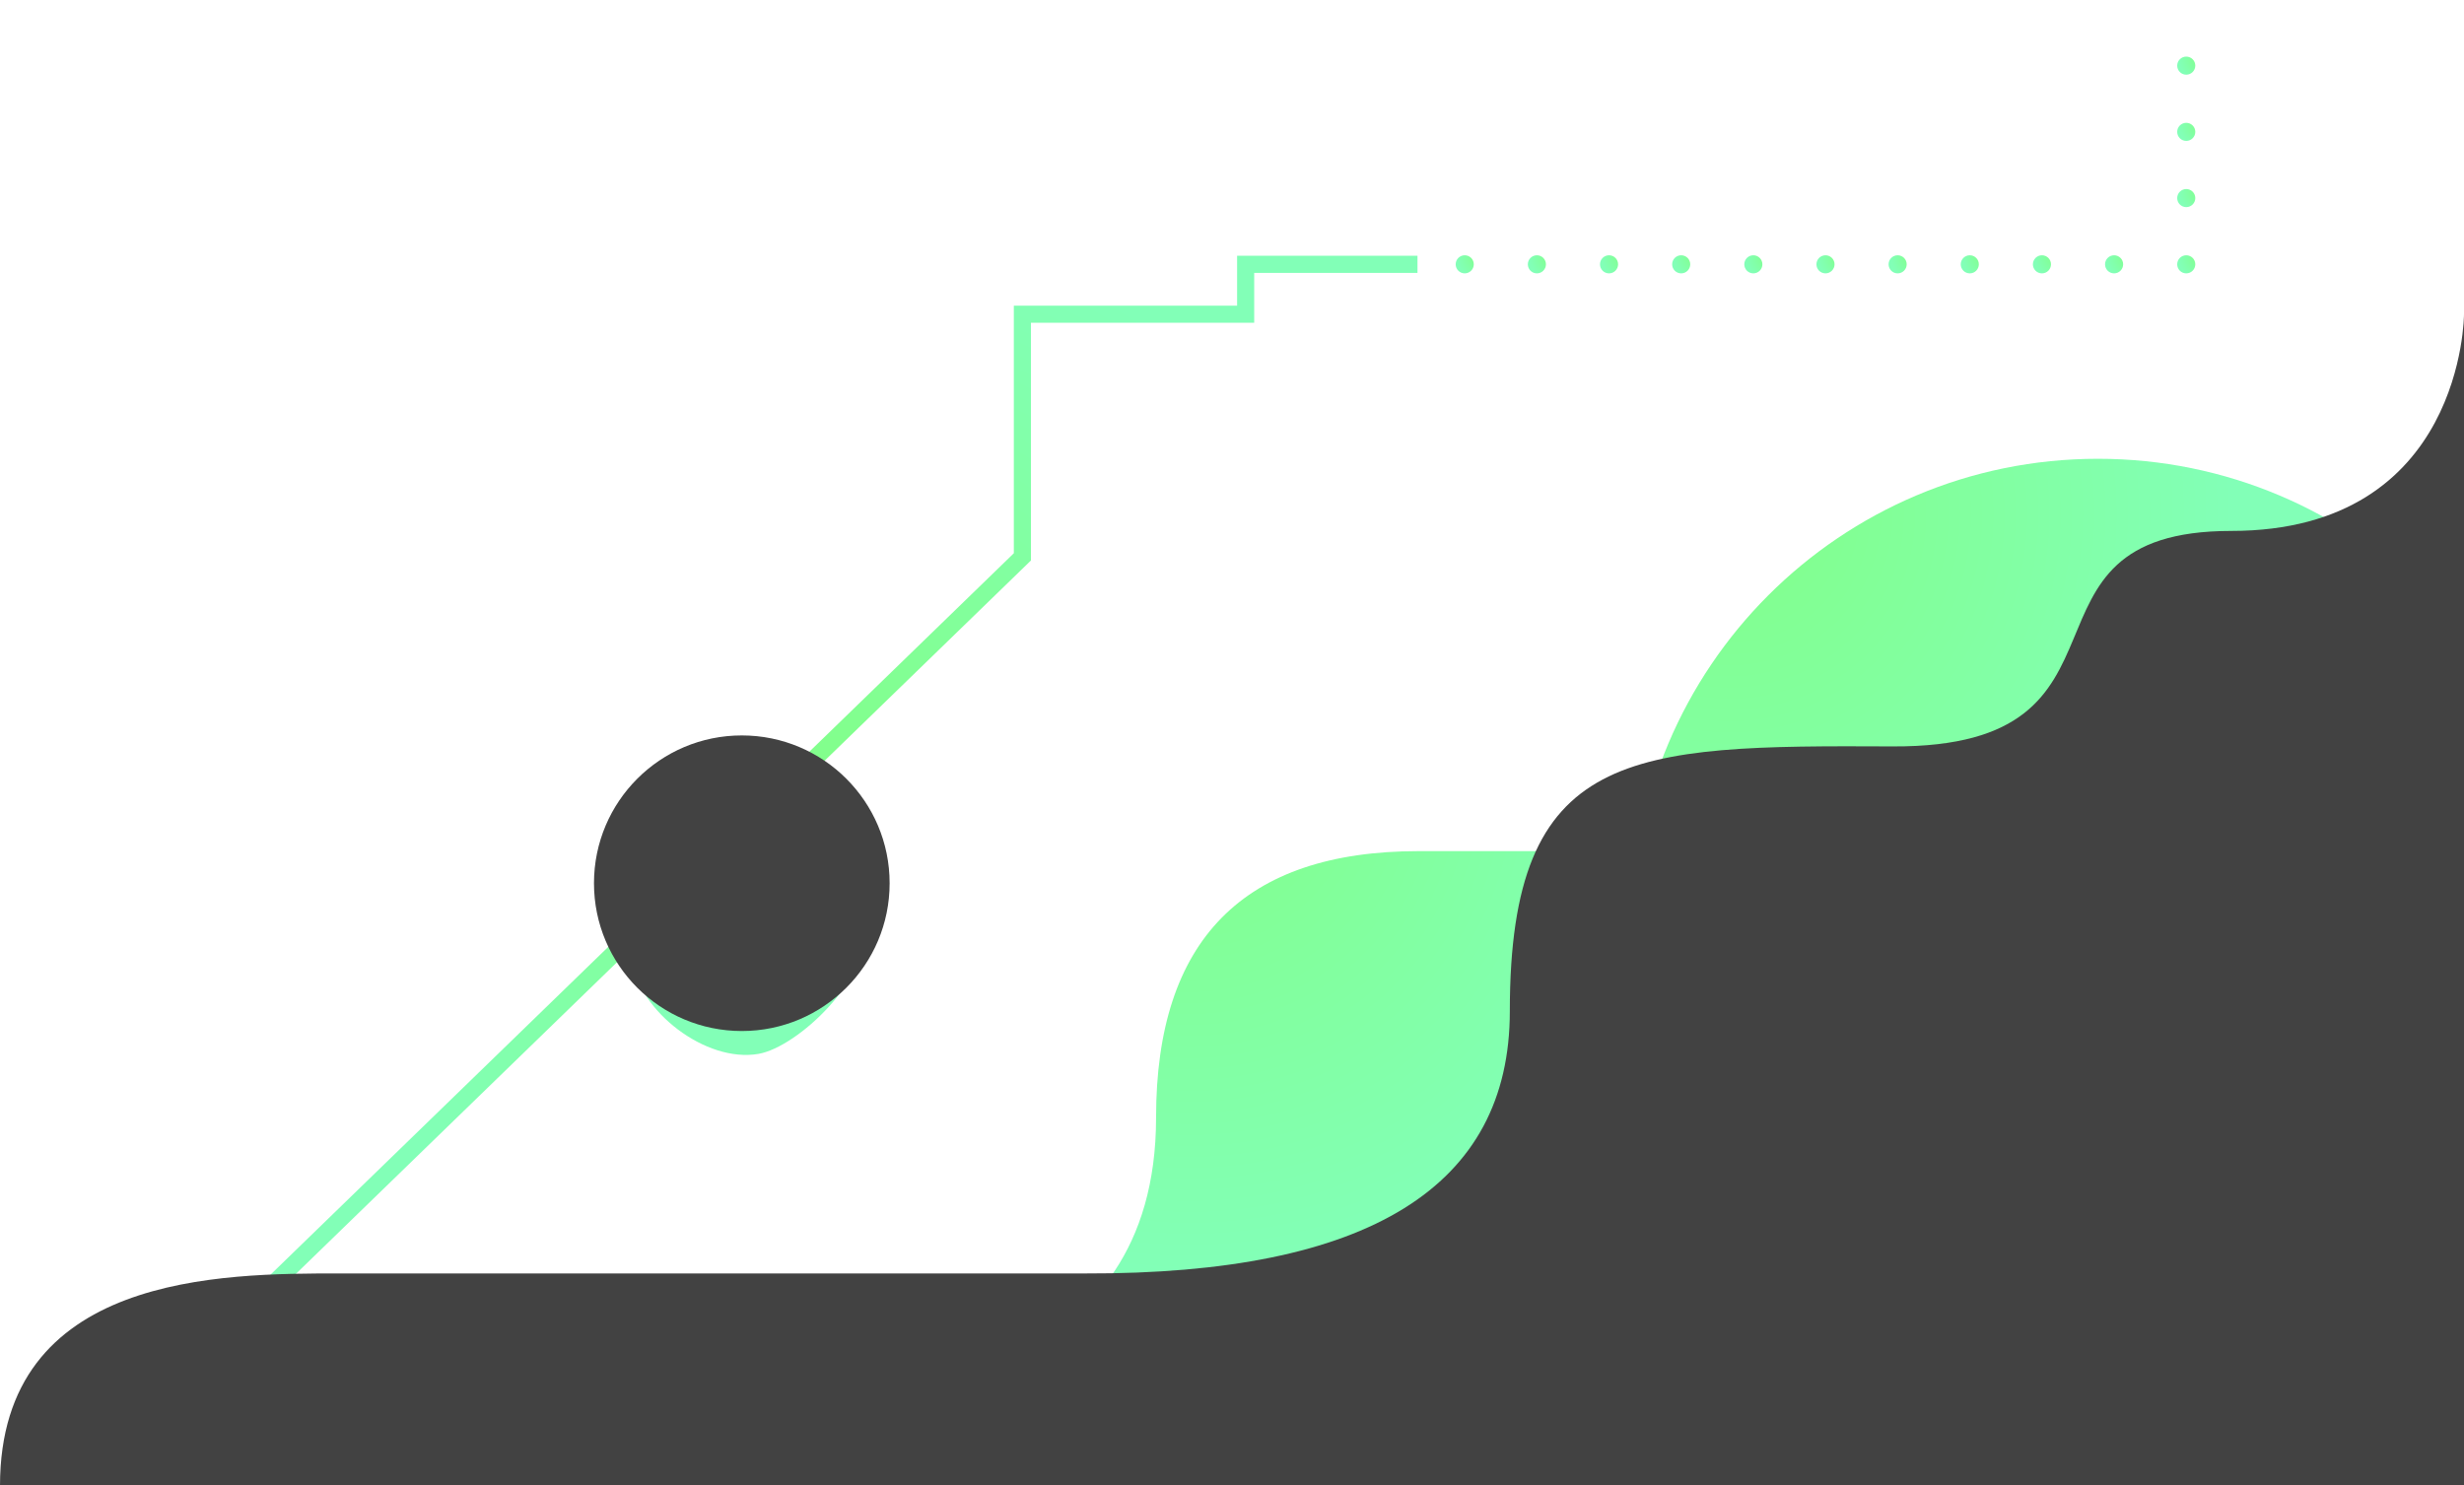
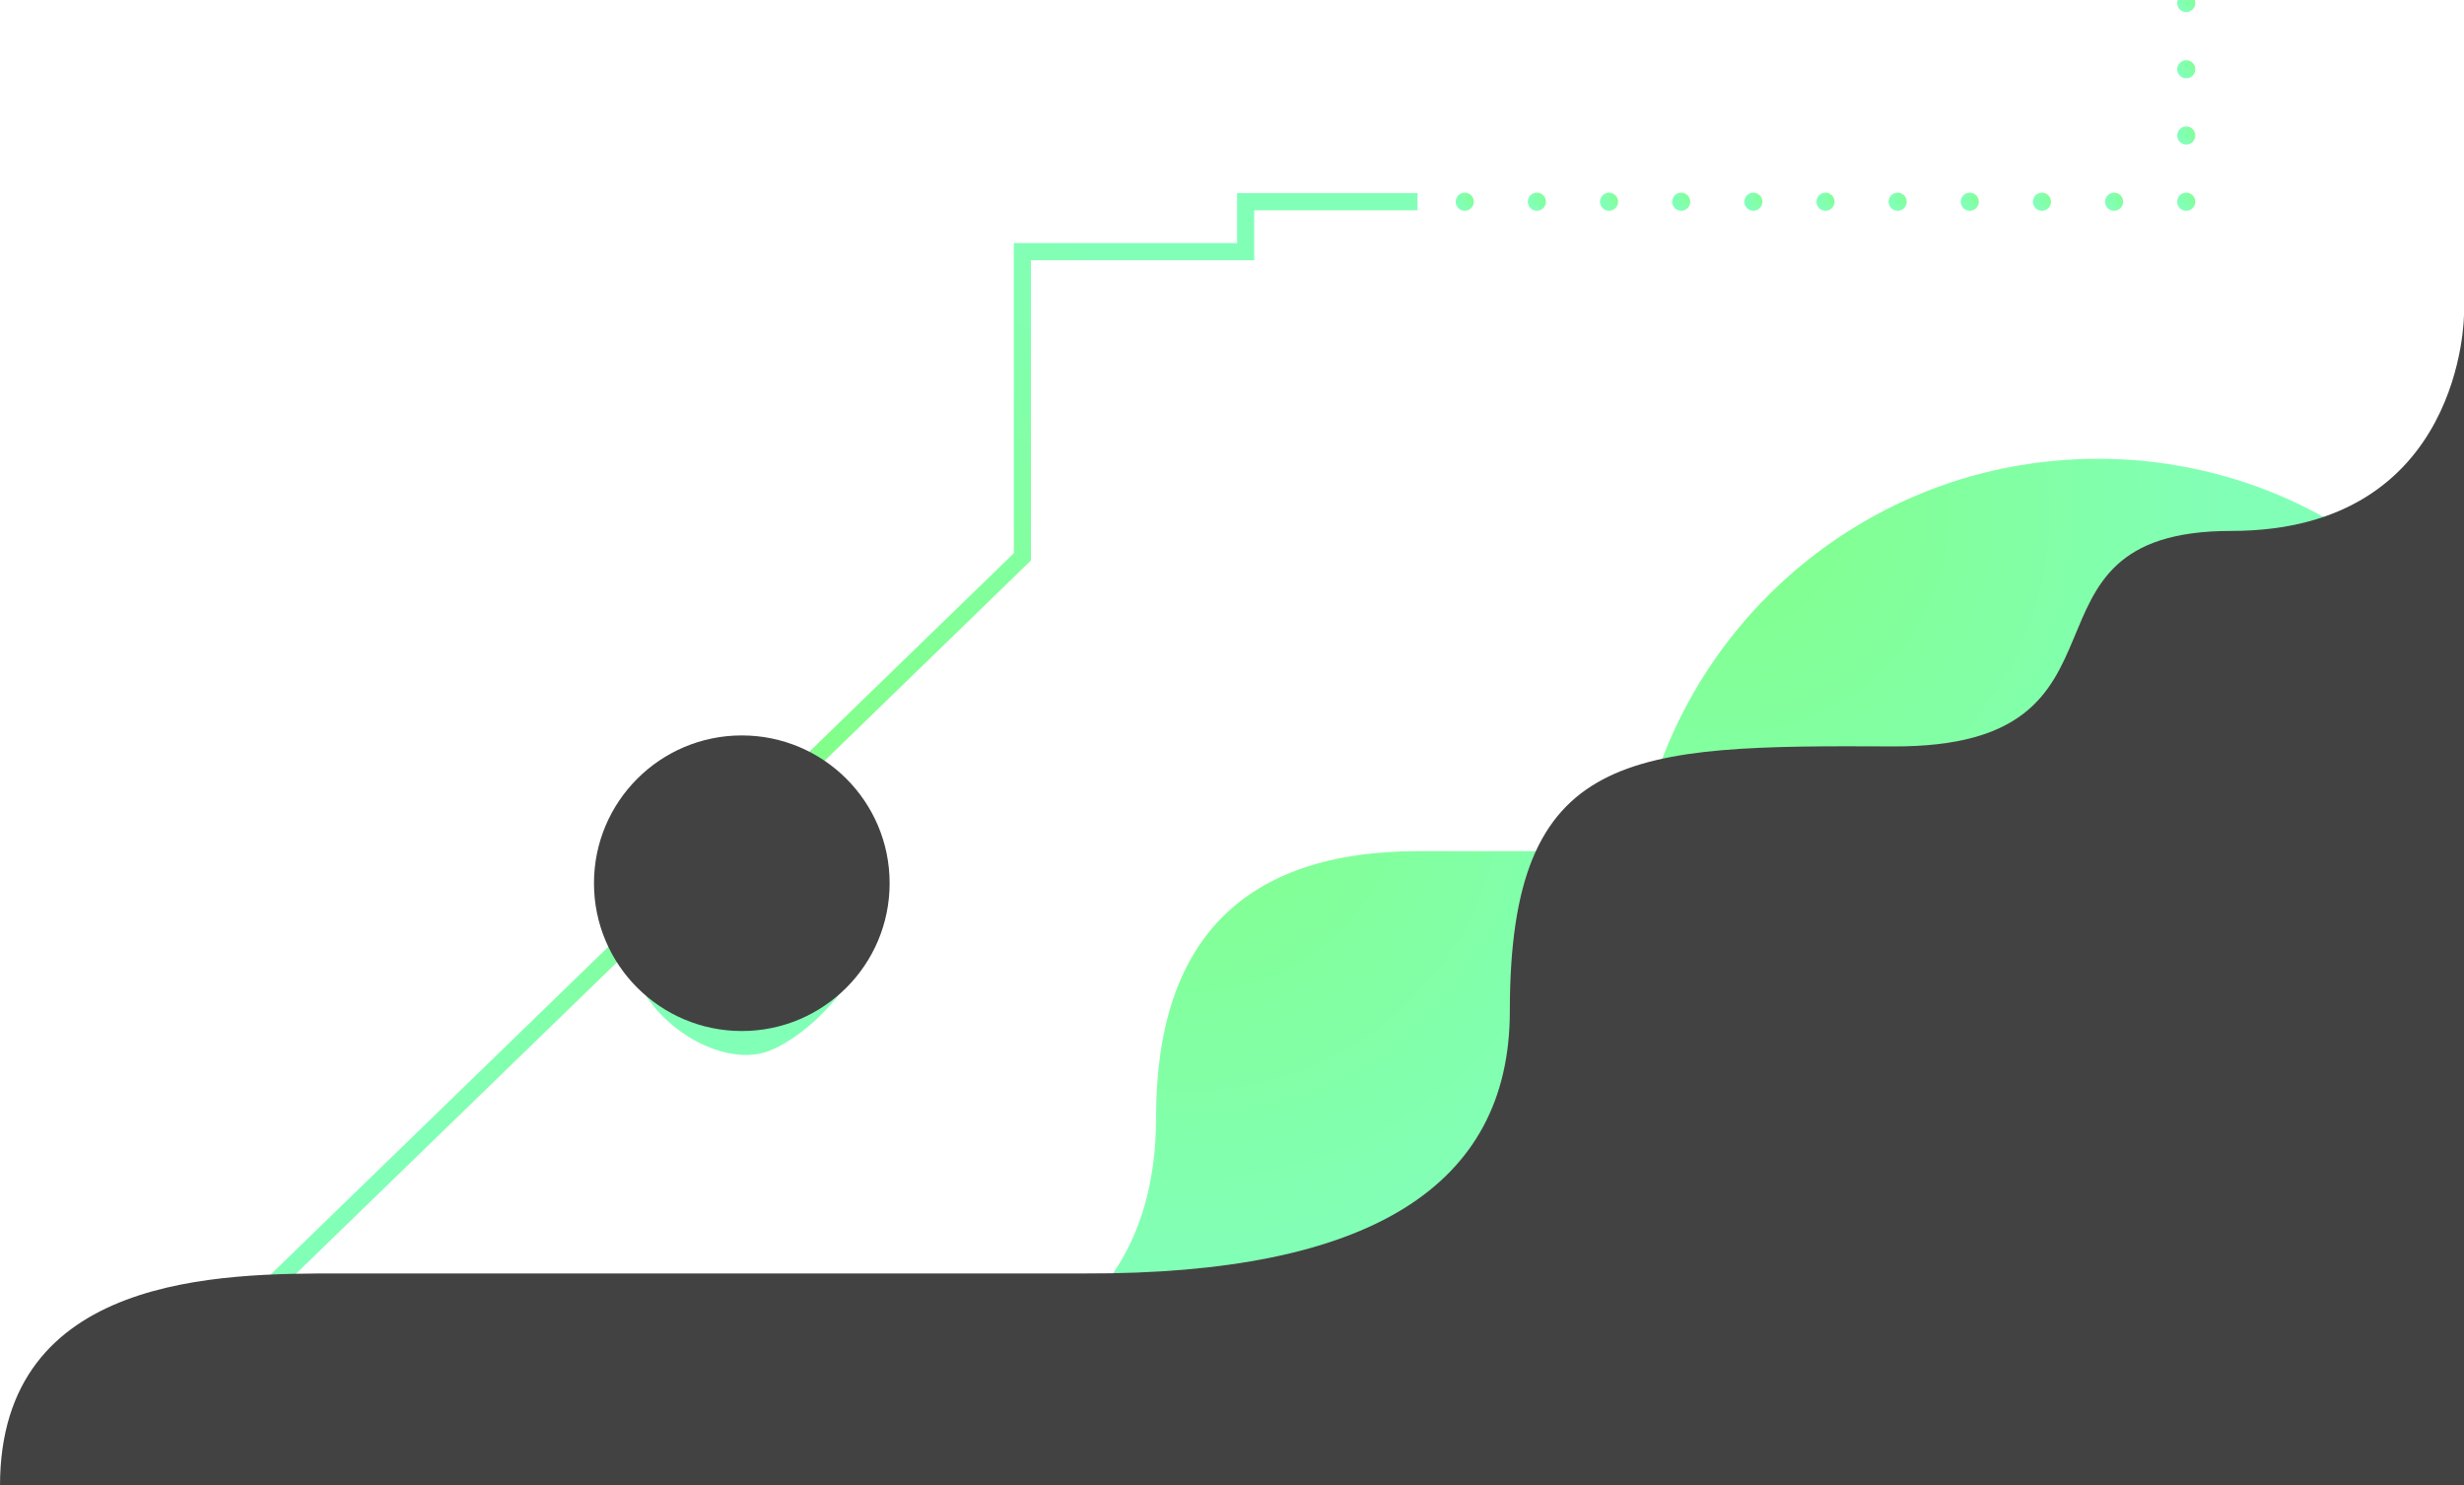
<svg xmlns="http://www.w3.org/2000/svg" version="1.1" id="Capa_1" x="0px" y="0px" width="1440px" height="868px" viewBox="0 0 1440 868" enable-background="new 0 0 1440 868" xml:space="preserve">
-   <radialGradient id="SVGID_1_" cx="103.55" cy="-207.797" r="94.478" gradientTransform="matrix(0.097 0.6574 -0.8115 0.1197 312.12 456.3255)" gradientUnits="userSpaceOnUse">
+   <radialGradient id="SVGID_1_" cx="-398.512" cy="813.806" r="94.478" gradientTransform="matrix(0.097 0.6574 0.8115 -0.1197 -130.9551 858.9202)" gradientUnits="userSpaceOnUse">
    <stop offset="0" style="stop-color:#82FF8A" />
    <stop offset="1" style="stop-color:#82FFB7" />
  </radialGradient>
-   <path fill="url(#SVGID_1_)" d="M505.12,540.799c4.492,30.447-38.904,71.305-61.922,75.241  c-30.729,5.257-69.674-24.719-74.166-55.165c-4.491-30.445,22.332-59.621,59.911-65.165  C466.522,490.167,500.629,510.354,505.12,540.799L505.12,540.799z" />
-   <radialGradient id="SVGID_2_" cx="488.562" cy="455.424" r="323.324" gradientUnits="userSpaceOnUse">
+   <path fill="url(#SVGID_1_)" d="M505.12,540.799c4.492,30.447-38.904,71.305-61.922,75.241  c-30.729,5.257-69.674-24.719-74.166-55.165c-4.491-30.445,22.332-59.621,59.911-65.165  C466.521,490.167,500.629,510.354,505.12,540.799L505.12,540.799z" />
+   <radialGradient id="SVGID_2_" cx="-75.438" cy="665.87" r="332.117" gradientTransform="matrix(1 0 0 -1 564 1103)" gradientUnits="userSpaceOnUse">
    <stop offset="0" style="stop-color:#82FF8A" />
    <stop offset="1" style="stop-color:#82FFB7" />
  </radialGradient>
-   <polyline fill="none" stroke="url(#SVGID_2_)" stroke-width="10" stroke-miterlimit="10" points="152.211,757.76 597.5,325.5   597.5,183.675 727.979,183.675 727.979,154.5 828.396,154.5 " />
-   <radialGradient id="SVGID_3_" cx="773.869" cy="-330.026" r="90.655" gradientTransform="matrix(3.2487 0 0 3.2487 -1502.84 1372.66)" gradientUnits="userSpaceOnUse">
+   <polyline fill="none" stroke="url(#SVGID_2_)" stroke-width="10" stroke-miterlimit="10" points="152.211,757.76 597.5,325.5   597.5,147.088 727.979,147.088 727.979,117.913 828.396,117.913 " />
+   <radialGradient id="SVGID_3_" cx="434.483" cy="1344.081" r="90.655" gradientTransform="matrix(3.2487 0 0 -3.2487 -400.2762 4667.019)" gradientUnits="userSpaceOnUse">
    <stop offset="0" style="stop-color:#82FF8A" />
    <stop offset="1" style="stop-color:#82FFB7" />
  </radialGradient>
-   <path fill="url(#SVGID_3_)" d="M1226.061,268.171c150.449,0,272.406,121.96,272.406,272.408  c0,150.45-121.957,272.409-272.406,272.409S953.65,691.029,953.65,540.579C953.65,390.131,1075.611,268.171,1226.061,268.171z" />
-   <radialGradient id="SVGID_4_" cx="377.592" cy="-242.41" r="289.147" gradientTransform="matrix(1 0 0 1 318 697)" gradientUnits="userSpaceOnUse">
+   <path fill="url(#SVGID_3_)" d="M1226.061,268.171c150.449,0,272.406,121.96,272.406,272.408  c0,150.45-121.957,272.409-272.406,272.409c-150.448,0-272.41-121.959-272.41-272.409  C953.65,390.131,1075.611,268.171,1226.061,268.171z" />
+   <radialGradient id="SVGID_4_" cx="-186.408" cy="1345.41" r="289.147" gradientTransform="matrix(1 0 0 -1 882 1800)" gradientUnits="userSpaceOnUse">
    <stop offset="0" style="stop-color:#82FF8A" />
    <stop offset="1" style="stop-color:#82FFB7" />
  </radialGradient>
  <path fill="url(#SVGID_4_)" d="M675.625,653.263c0,154.748-154.5,155.249-154.5,155.249s220.334,0,661,0v-311h-353  C726.792,497.512,675.625,549.429,675.625,653.263L675.625,653.263z" />
-   <path fill="#424242" d="M1303.953,310.345c-136.047,0-43.953,126.691-197.748,125.96c-153.794-0.729-223.838,0.731-223.838,154.778  c0,102.698-82.684,153.794-248.043,153.289c-325.532,0-367.014,0-435.825,0S0,744.372,0,868.593  c120-0.396,540.145,0.005,1260.432,0.005H1440c0-456.214,0-684.923,0-684.923S1440,310.345,1303.953,310.345L1303.953,310.345z" />
+   <path fill="#424242" d="M1303.953,310.345c-136.047,0-43.953,126.691-197.748,125.96c-153.794-0.729-223.838,0.731-223.838,154.778  c0,102.698-82.685,153.794-248.043,153.289c-325.532,0-367.014,0-435.825,0S0,744.372,0,868.593  c120-0.396,540.145,0.005,1260.432,0.005H1440c0-456.214,0-684.923,0-684.923S1440,310.345,1303.953,310.345L1303.953,310.345z" />
  <path fill="#424242" d="M154.505,732.539" />
  <circle fill="#424242" cx="433.523" cy="516.274" r="86.391" />
-   <radialGradient id="SVGID_5_" cx="859.187" cy="151.656" r="9.386" gradientTransform="matrix(1.3428 -0.0068 0.0068 1.3428 -290.2512 -47.1697)" gradientUnits="userSpaceOnUse">
+   <radialGradient id="SVGID_5_" cx="378.656" cy="947.007" r="9.384" gradientTransform="matrix(1.3428 -0.0068 -0.0068 -1.3428 362.4762 1388.26)" gradientUnits="userSpaceOnUse">
    <stop offset="0" style="stop-color:#82FF8A" />
    <stop offset="1" style="stop-color:#82FFB7" />
  </radialGradient>
-   <circle fill="url(#SVGID_5_)" cx="856.014" cy="154.5" r="5.288" />
-   <radialGradient id="SVGID_6_" cx="890.587" cy="151.815" r="9.386" gradientTransform="matrix(1.3428 -0.0068 0.0068 1.3428 -290.2512 -47.1697)" gradientUnits="userSpaceOnUse">
+   <circle fill="url(#SVGID_5_)" cx="856.014" cy="117.913" r="5.288" />
+   <radialGradient id="SVGID_6_" cx="410.057" cy="946.848" r="9.387" gradientTransform="matrix(1.3428 -0.0068 -0.0068 -1.3428 362.4762 1388.26)" gradientUnits="userSpaceOnUse">
    <stop offset="0" style="stop-color:#82FF8A" />
    <stop offset="1" style="stop-color:#82FFB7" />
  </radialGradient>
-   <circle fill="url(#SVGID_6_)" cx="898.18" cy="154.5" r="5.288" />
-   <radialGradient id="SVGID_7_" cx="921.988" cy="151.973" r="9.387" gradientTransform="matrix(1.3428 -0.0068 0.0068 1.3428 -290.2512 -47.1697)" gradientUnits="userSpaceOnUse">
+   <circle fill="url(#SVGID_6_)" cx="898.18" cy="117.913" r="5.288" />
+   <radialGradient id="SVGID_7_" cx="441.459" cy="946.69" r="9.385" gradientTransform="matrix(1.3428 -0.0068 -0.0068 -1.3428 362.4762 1388.26)" gradientUnits="userSpaceOnUse">
    <stop offset="0" style="stop-color:#82FF8A" />
    <stop offset="1" style="stop-color:#82FFB7" />
  </radialGradient>
-   <circle fill="url(#SVGID_7_)" cx="940.346" cy="154.5" r="5.288" />
-   <radialGradient id="SVGID_8_" cx="953.389" cy="152.132" r="9.386" gradientTransform="matrix(1.3428 -0.0068 0.0068 1.3428 -290.2512 -47.1697)" gradientUnits="userSpaceOnUse">
+   <circle fill="url(#SVGID_7_)" cx="940.346" cy="117.913" r="5.288" />
+   <radialGradient id="SVGID_8_" cx="472.858" cy="946.531" r="9.386" gradientTransform="matrix(1.3428 -0.0068 -0.0068 -1.3428 362.4762 1388.26)" gradientUnits="userSpaceOnUse">
    <stop offset="0" style="stop-color:#82FF8A" />
    <stop offset="1" style="stop-color:#82FFB7" />
  </radialGradient>
-   <circle fill="url(#SVGID_8_)" cx="982.512" cy="154.5" r="5.288" />
-   <radialGradient id="SVGID_9_" cx="984.791" cy="152.292" r="9.386" gradientTransform="matrix(1.3428 -0.0068 0.0068 1.3428 -290.2512 -47.1697)" gradientUnits="userSpaceOnUse">
+   <circle fill="url(#SVGID_8_)" cx="982.512" cy="117.913" r="5.288" />
+   <radialGradient id="SVGID_9_" cx="504.261" cy="946.371" r="9.387" gradientTransform="matrix(1.3428 -0.0068 -0.0068 -1.3428 362.4762 1388.26)" gradientUnits="userSpaceOnUse">
    <stop offset="0" style="stop-color:#82FF8A" />
    <stop offset="1" style="stop-color:#82FFB7" />
  </radialGradient>
-   <circle fill="url(#SVGID_9_)" cx="1024.678" cy="154.5" r="5.288" />
-   <radialGradient id="SVGID_10_" cx="1016.191" cy="152.451" r="9.386" gradientTransform="matrix(1.3428 -0.0068 0.0068 1.3428 -290.2512 -47.1697)" gradientUnits="userSpaceOnUse">
+   <circle fill="url(#SVGID_9_)" cx="1024.678" cy="117.913" r="5.288" />
+   <radialGradient id="SVGID_10_" cx="535.663" cy="946.212" r="9.387" gradientTransform="matrix(1.3428 -0.0068 -0.0068 -1.3428 362.4762 1388.26)" gradientUnits="userSpaceOnUse">
    <stop offset="0" style="stop-color:#82FF8A" />
    <stop offset="1" style="stop-color:#82FFB7" />
  </radialGradient>
-   <circle fill="url(#SVGID_10_)" cx="1066.844" cy="154.5" r="5.288" />
-   <radialGradient id="SVGID_11_" cx="1047.592" cy="152.609" r="9.386" gradientTransform="matrix(1.3428 -0.0068 0.0068 1.3428 -290.2512 -47.1697)" gradientUnits="userSpaceOnUse">
+   <circle fill="url(#SVGID_10_)" cx="1066.844" cy="117.913" r="5.288" />
+   <radialGradient id="SVGID_11_" cx="567.061" cy="946.053" r="9.386" gradientTransform="matrix(1.3428 -0.0068 -0.0068 -1.3428 362.4762 1388.26)" gradientUnits="userSpaceOnUse">
    <stop offset="0" style="stop-color:#82FF8A" />
    <stop offset="1" style="stop-color:#82FFB7" />
  </radialGradient>
-   <circle fill="url(#SVGID_11_)" cx="1109.01" cy="154.5" r="5.288" />
-   <radialGradient id="SVGID_12_" cx="1078.992" cy="152.768" r="9.386" gradientTransform="matrix(1.3428 -0.0068 0.0068 1.3428 -290.2512 -47.1697)" gradientUnits="userSpaceOnUse">
+   <circle fill="url(#SVGID_11_)" cx="1109.01" cy="117.913" r="5.288" />
+   <radialGradient id="SVGID_12_" cx="598.461" cy="945.894" r="9.383" gradientTransform="matrix(1.3428 -0.0068 -0.0068 -1.3428 362.4762 1388.26)" gradientUnits="userSpaceOnUse">
    <stop offset="0" style="stop-color:#82FF8A" />
    <stop offset="1" style="stop-color:#82FFB7" />
  </radialGradient>
-   <circle fill="url(#SVGID_12_)" cx="1151.176" cy="154.5" r="5.288" />
-   <radialGradient id="SVGID_13_" cx="1110.393" cy="152.927" r="9.386" gradientTransform="matrix(1.3428 -0.0068 0.0068 1.3428 -290.2512 -47.1697)" gradientUnits="userSpaceOnUse">
+   <circle fill="url(#SVGID_12_)" cx="1151.176" cy="117.913" r="5.288" />
+   <radialGradient id="SVGID_13_" cx="629.863" cy="945.735" r="9.389" gradientTransform="matrix(1.3428 -0.0068 -0.0068 -1.3428 362.4762 1388.26)" gradientUnits="userSpaceOnUse">
    <stop offset="0" style="stop-color:#82FF8A" />
    <stop offset="1" style="stop-color:#82FFB7" />
  </radialGradient>
-   <circle fill="url(#SVGID_13_)" cx="1193.342" cy="154.5" r="5.288" />
-   <radialGradient id="SVGID_14_" cx="1141.793" cy="153.085" r="9.386" gradientTransform="matrix(1.3428 -0.0068 0.0068 1.3428 -290.2512 -47.1697)" gradientUnits="userSpaceOnUse">
+   <circle fill="url(#SVGID_13_)" cx="1193.342" cy="117.913" r="5.288" />
+   <radialGradient id="SVGID_14_" cx="661.263" cy="945.577" r="9.387" gradientTransform="matrix(1.3428 -0.0068 -0.0068 -1.3428 362.4762 1388.26)" gradientUnits="userSpaceOnUse">
    <stop offset="0" style="stop-color:#82FF8A" />
    <stop offset="1" style="stop-color:#82FFB7" />
  </radialGradient>
-   <circle fill="url(#SVGID_14_)" cx="1235.508" cy="154.5" r="5.288" />
-   <radialGradient id="SVGID_15_" cx="1173.192" cy="153.245" r="9.386" gradientTransform="matrix(1.3428 -0.0068 0.0068 1.3428 -290.2512 -47.1697)" gradientUnits="userSpaceOnUse">
+   <circle fill="url(#SVGID_14_)" cx="1235.508" cy="117.913" r="5.288" />
+   <radialGradient id="SVGID_15_" cx="692.664" cy="945.419" r="9.387" gradientTransform="matrix(1.3428 -0.0068 -0.0068 -1.3428 362.4762 1388.26)" gradientUnits="userSpaceOnUse">
    <stop offset="0" style="stop-color:#82FF8A" />
    <stop offset="1" style="stop-color:#82FFB7" />
  </radialGradient>
-   <circle fill="url(#SVGID_15_)" cx="1277.674" cy="154.5" r="5.288" />
-   <radialGradient id="SVGID_16_" cx="1173.34" cy="124.416" r="9.387" gradientTransform="matrix(1.3428 -0.0068 0.0068 1.3428 -290.2512 -47.1697)" gradientUnits="userSpaceOnUse">
+   <circle fill="url(#SVGID_15_)" cx="1277.674" cy="117.913" r="5.288" />
+   <radialGradient id="SVGID_16_" cx="692.81" cy="974.246" r="9.389" gradientTransform="matrix(1.3428 -0.0068 -0.0068 -1.3428 362.4762 1388.26)" gradientUnits="userSpaceOnUse">
    <stop offset="0" style="stop-color:#82FF8A" />
    <stop offset="1" style="stop-color:#82FFB7" />
  </radialGradient>
-   <circle fill="url(#SVGID_16_)" cx="1277.674" cy="115.79" r="5.288" />
-   <radialGradient id="SVGID_17_" cx="1173.484" cy="95.589" r="9.387" gradientTransform="matrix(1.3428 -0.0068 0.0068 1.3428 -290.2512 -47.1697)" gradientUnits="userSpaceOnUse">
+   <circle fill="url(#SVGID_16_)" cx="1277.674" cy="79.203" r="5.288" />
+   <radialGradient id="SVGID_17_" cx="692.954" cy="1003.073" r="9.384" gradientTransform="matrix(1.3428 -0.0068 -0.0068 -1.3428 362.4762 1388.26)" gradientUnits="userSpaceOnUse">
    <stop offset="0" style="stop-color:#82FF8A" />
    <stop offset="1" style="stop-color:#82FFB7" />
  </radialGradient>
-   <circle fill="url(#SVGID_17_)" cx="1277.674" cy="77.079" r="5.288" />
-   <radialGradient id="SVGID_18_" cx="1173.63" cy="66.762" r="9.387" gradientTransform="matrix(1.3428 -0.0068 0.0068 1.3428 -290.2512 -47.1697)" gradientUnits="userSpaceOnUse">
+   <circle fill="url(#SVGID_17_)" cx="1277.674" cy="40.492" r="5.288" />
+   <radialGradient id="SVGID_18_" cx="693.099" cy="1031.9" r="9.387" gradientTransform="matrix(1.3428 -0.0068 -0.0068 -1.3428 362.4762 1388.26)" gradientUnits="userSpaceOnUse">
    <stop offset="0" style="stop-color:#82FF8A" />
    <stop offset="1" style="stop-color:#82FFB7" />
  </radialGradient>
-   <circle fill="url(#SVGID_18_)" cx="1277.674" cy="38.369" r="5.288" />
+   <circle fill="url(#SVGID_18_)" cx="1277.674" cy="1.782" r="5.288" />
</svg>
